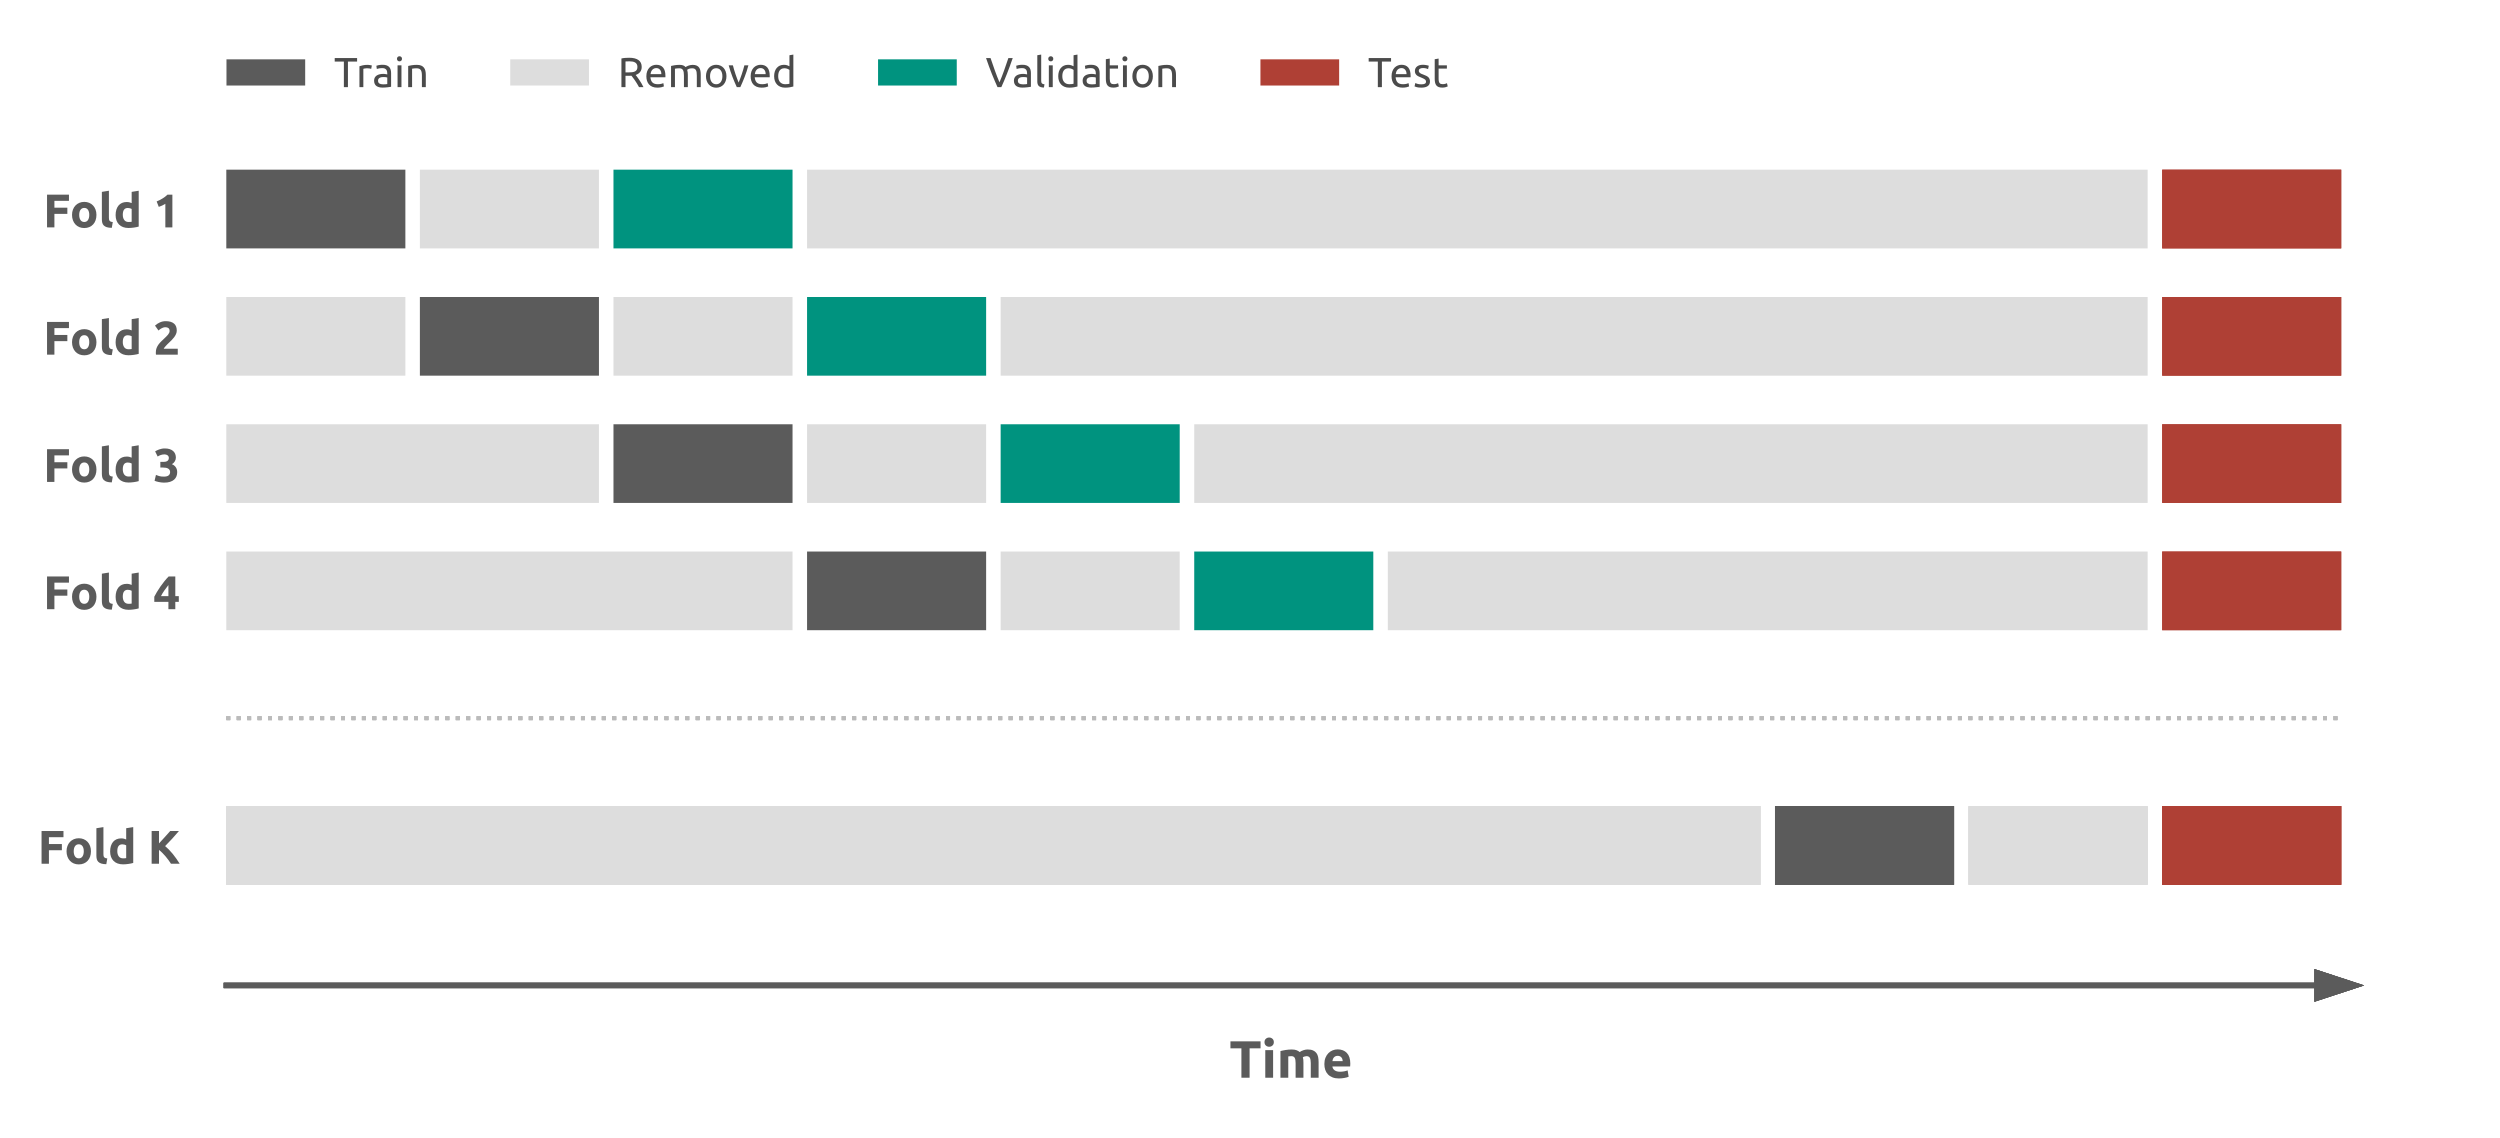
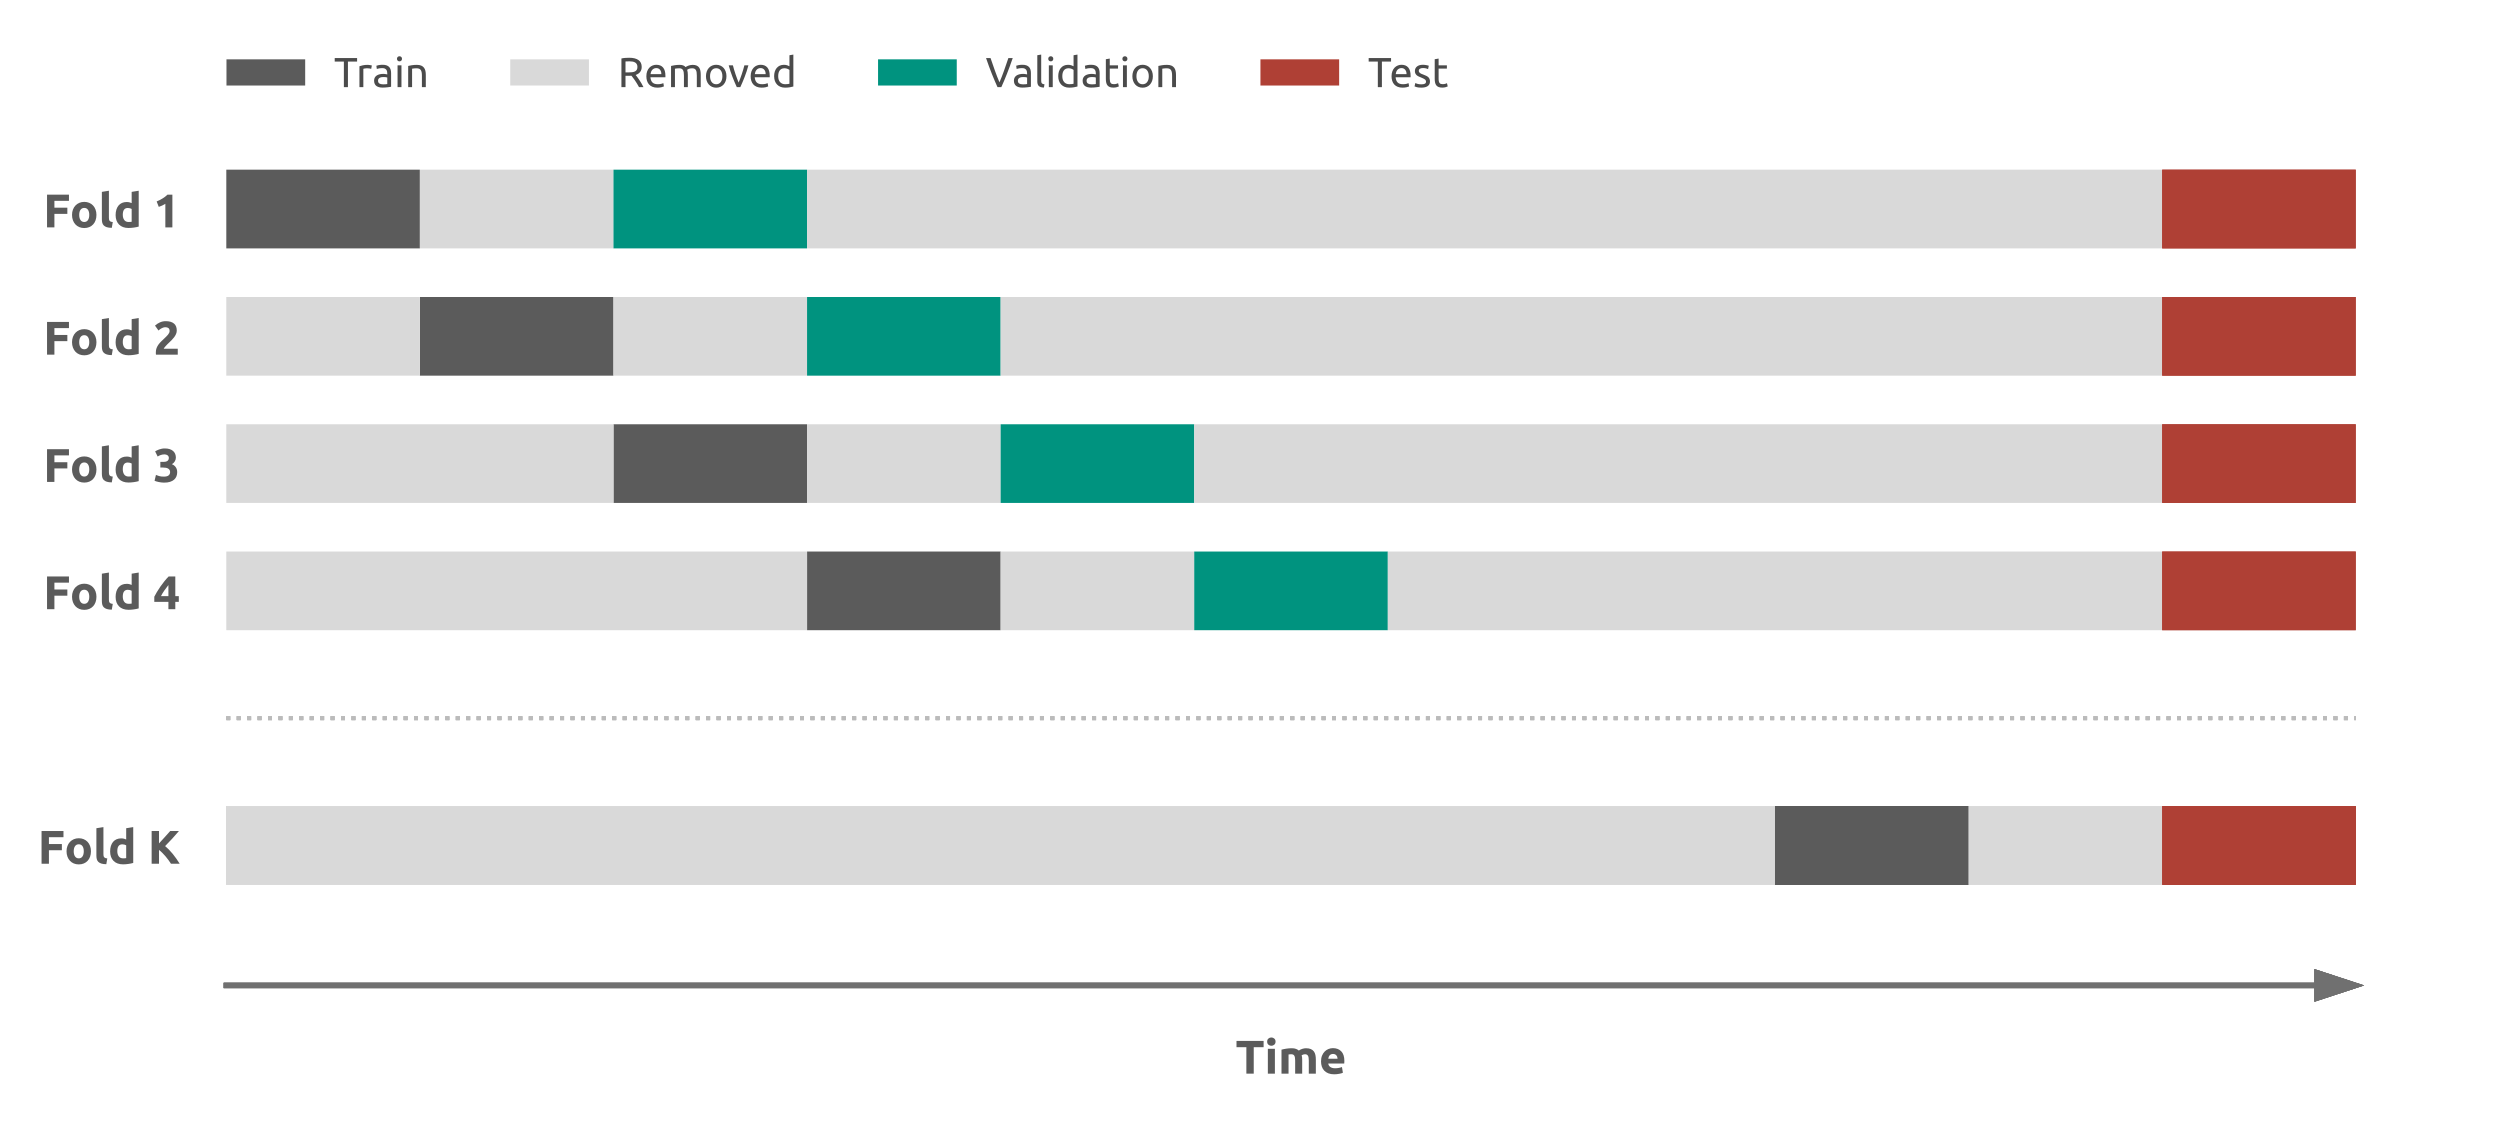
<svg xmlns="http://www.w3.org/2000/svg" xmlns:xlink="http://www.w3.org/1999/xlink" width="476.436pt" height="216.826pt" viewBox="0 0 476.436 216.826" version="1.1">
  <defs>
    <style type="text/css">*{stroke-linejoin: round; stroke-linecap: butt}</style>
  </defs>
  <g id="figure_1">
    <g id="patch_1">
      <path d="M 0 216.826  L 476.436 216.826  L 476.436 0  L 0 0  L 0 216.826  z " style="fill: none" />
    </g>
    <g id="axes_1">
      <g id="patch_2">
        <path d="M 22.836 209.625  L 469.236 209.625  L 469.236 15.585  L 22.836 15.585  L 22.836 209.625  z " style="fill: none" />
      </g>
      <g id="matplotlib.axis_1">
        <g id="xtick_1" />
        <g id="xtick_2" />
        <g id="xtick_3" />
        <g id="xtick_4" />
        <g id="xtick_5" />
        <g id="xtick_6" />
        <g id="text_1">
-           <g style="fill: #5b5b5b" transform="translate(234.2903 205.3849) scale(0.1 -0.1)">
+           <g style="fill: #5b5b5b" transform="translate(235.4649 204.6089) scale(0.09 -0.09)">
            <defs>
              <path id="Ubuntu-Bold-54" d="M 3802 4435  L 3802 3584  L 2464 3584  L 2464 0  L 1466 0  L 1466 3584  L 128 3584  L 128 4435  L 3802 4435  z " transform="scale(0.015625)" />
              <path id="Ubuntu-Bold-69" d="M 1402 0  L 448 0  L 448 3366  L 1402 3366  L 1402 0  z M 1491 4339  Q 1491 4077 1321 3926  Q 1152 3776 922 3776  Q 691 3776 521 3926  Q 352 4077 352 4339  Q 352 4602 521 4752  Q 691 4902 922 4902  Q 1152 4902 1321 4752  Q 1491 4602 1491 4339  z " transform="scale(0.015625)" />
              <path id="Ubuntu-Bold-6d" d="M 2298 1786  Q 2298 2246 2179 2438  Q 2061 2630 1773 2630  Q 1683 2630 1587 2620  Q 1491 2611 1402 2598  L 1402 0  L 448 0  L 448 3251  Q 570 3283 733 3318  Q 896 3354 1078 3382  Q 1261 3411 1453 3427  Q 1645 3443 1830 3443  Q 2195 3443 2422 3350  Q 2650 3258 2797 3130  Q 3002 3277 3267 3360  Q 3533 3443 3757 3443  Q 4160 3443 4419 3331  Q 4678 3219 4832 3014  Q 4986 2810 5043 2528  Q 5101 2246 5101 1901  L 5101 0  L 4147 0  L 4147 1786  Q 4147 2246 4028 2438  Q 3910 2630 3622 2630  Q 3546 2630 3408 2592  Q 3270 2554 3181 2496  Q 3226 2349 3238 2185  Q 3251 2022 3251 1837  L 3251 0  L 2298 0  L 2298 1786  z " transform="scale(0.015625)" />
              <path id="Ubuntu-Bold-65" d="M 288 1658  Q 288 2106 425 2442  Q 563 2778 787 3002  Q 1011 3226 1302 3341  Q 1594 3456 1901 3456  Q 2618 3456 3034 3017  Q 3450 2579 3450 1728  Q 3450 1645 3443 1545  Q 3437 1446 3430 1370  L 1267 1370  Q 1299 1075 1542 902  Q 1786 730 2195 730  Q 2458 730 2710 778  Q 2963 826 3123 896  L 3251 122  Q 3174 83 3046 44  Q 2918 6 2761 -22  Q 2605 -51 2425 -70  Q 2246 -90 2067 -90  Q 1613 -90 1277 44  Q 941 179 720 412  Q 499 646 393 966  Q 288 1286 288 1658  z M 2528 2022  Q 2522 2144 2486 2259  Q 2451 2374 2377 2464  Q 2304 2554 2192 2611  Q 2080 2669 1914 2669  Q 1754 2669 1638 2614  Q 1523 2560 1446 2470  Q 1370 2381 1328 2262  Q 1286 2144 1267 2022  L 2528 2022  z " transform="scale(0.015625)" />
            </defs>
            <use xlink:href="#Ubuntu-Bold-54" />
            <use xlink:href="#Ubuntu-Bold-69" x="61.4" />
            <use xlink:href="#Ubuntu-Bold-6d" x="90.3" />
            <use xlink:href="#Ubuntu-Bold-65" x="176.5" />
          </g>
        </g>
      </g>
      <g id="matplotlib.axis_2">
        <g id="ytick_1" />
        <g id="ytick_2">
          <g id="text_2">
            <g style="fill: #5b5b5b" transform="translate(7.2 164.6072) scale(0.09 -0.09)">
              <defs>
                <path id="Ubuntu-Bold-46" d="M 512 0  L 512 4435  L 3482 4435  L 3482 3597  L 1510 3597  L 1510 2669  L 3264 2669  L 3264 1830  L 1510 1830  L 1510 0  L 512 0  z " transform="scale(0.015625)" />
                <path id="Ubuntu-Bold-6f" d="M 3597 1690  Q 3597 1293 3481 963  Q 3366 634 3148 400  Q 2931 166 2627 38  Q 2323 -90 1946 -90  Q 1574 -90 1270 38  Q 966 166 748 400  Q 531 634 409 963  Q 288 1293 288 1690  Q 288 2086 413 2412  Q 538 2739 758 2969  Q 979 3200 1283 3328  Q 1587 3456 1946 3456  Q 2310 3456 2614 3328  Q 2918 3200 3136 2969  Q 3354 2739 3475 2412  Q 3597 2086 3597 1690  z M 2624 1690  Q 2624 2131 2448 2384  Q 2272 2637 1946 2637  Q 1619 2637 1440 2384  Q 1261 2131 1261 1690  Q 1261 1248 1440 989  Q 1619 730 1946 730  Q 2272 730 2448 989  Q 2624 1248 2624 1690  z " transform="scale(0.015625)" />
                <path id="Ubuntu-Bold-6c" d="M 1792 -64  Q 1376 -58 1117 25  Q 858 109 707 259  Q 557 410 502 624  Q 448 838 448 1107  L 448 4813  L 1402 4966  L 1402 1299  Q 1402 1171 1421 1068  Q 1440 966 1494 896  Q 1549 826 1651 781  Q 1754 736 1926 723  L 1792 -64  z " transform="scale(0.015625)" />
                <path id="Ubuntu-Bold-64" d="M 1261 1709  Q 1261 1267 1459 998  Q 1658 730 2048 730  Q 2176 730 2285 739  Q 2394 749 2464 762  L 2464 2496  Q 2374 2554 2230 2592  Q 2086 2630 1939 2630  Q 1261 2630 1261 1709  z M 3418 109  Q 3290 70 3123 35  Q 2957 0 2774 -25  Q 2592 -51 2403 -67  Q 2214 -83 2042 -83  Q 1626 -83 1299 38  Q 973 160 749 387  Q 525 614 406 937  Q 288 1261 288 1664  Q 288 2074 390 2403  Q 493 2733 685 2963  Q 877 3194 1155 3315  Q 1434 3437 1792 3437  Q 1990 3437 2147 3398  Q 2304 3360 2464 3290  L 2464 4813  L 3418 4966  L 3418 109  z " transform="scale(0.015625)" />
                <path id="Ubuntu-Bold-20" transform="scale(0.015625)" />
                <path id="Ubuntu-Bold-4b" d="M 3130 0  Q 2995 218 2812 470  Q 2630 723 2416 976  Q 2202 1229 1971 1462  Q 1741 1696 1510 1875  L 1510 0  L 512 0  L 512 4435  L 1510 4435  L 1510 2758  Q 1901 3168 2294 3613  Q 2688 4058 3027 4435  L 4211 4435  Q 3757 3898 3299 3398  Q 2842 2899 2336 2394  Q 2867 1952 3363 1344  Q 3859 736 4314 0  L 3130 0  z " transform="scale(0.015625)" />
              </defs>
              <use xlink:href="#Ubuntu-Bold-46" />
              <use xlink:href="#Ubuntu-Bold-6f" x="56.4" />
              <use xlink:href="#Ubuntu-Bold-6c" x="117.1" />
              <use xlink:href="#Ubuntu-Bold-64" x="148.7" />
              <use xlink:href="#Ubuntu-Bold-20" x="209.1" />
              <use xlink:href="#Ubuntu-Bold-4b" x="233.1" />
            </g>
          </g>
        </g>
        <g id="ytick_3" />
        <g id="ytick_4">
          <g id="text_3">
            <g style="fill: #5b5b5b" transform="translate(8.244844 116.0972) scale(0.09 -0.09)">
              <defs>
                <path id="Ubuntu-Bold-34" d="M 2042 3270  Q 1792 2944 1510 2560  Q 1229 2176 1037 1773  L 2042 1773  L 2042 3270  z M 2976 4435  L 2976 1773  L 3450 1773  L 3450 992  L 2976 992  L 2976 0  L 2042 0  L 2042 992  L 128 992  L 128 1690  Q 269 1971 480 2326  Q 691 2682 950 3056  Q 1210 3430 1498 3788  Q 1786 4147 2074 4435  L 2976 4435  z " transform="scale(0.015625)" />
              </defs>
              <use xlink:href="#Ubuntu-Bold-46" />
              <use xlink:href="#Ubuntu-Bold-6f" x="56.4" />
              <use xlink:href="#Ubuntu-Bold-6c" x="117.1" />
              <use xlink:href="#Ubuntu-Bold-64" x="148.7" />
              <use xlink:href="#Ubuntu-Bold-20" x="209.1" />
              <use xlink:href="#Ubuntu-Bold-34" x="233.1" />
            </g>
          </g>
        </g>
        <g id="ytick_5">
          <g id="text_4">
            <g style="fill: #5b5b5b" transform="translate(8.244844 91.84222) scale(0.09 -0.09)">
              <defs>
                <path id="Ubuntu-Bold-33" d="M 1459 -96  Q 1286 -96 1094 -73  Q 902 -51 723 -12  Q 544 26 397 70  Q 250 115 166 154  L 352 947  Q 518 877 777 797  Q 1037 717 1421 717  Q 1862 717 2067 883  Q 2272 1050 2272 1331  Q 2272 1504 2198 1622  Q 2125 1741 1997 1814  Q 1869 1888 1693 1917  Q 1517 1946 1318 1946  L 947 1946  L 947 2714  L 1370 2714  Q 1510 2714 1641 2739  Q 1773 2765 1875 2825  Q 1978 2886 2038 2992  Q 2099 3098 2099 3258  Q 2099 3379 2048 3468  Q 1997 3558 1917 3616  Q 1837 3674 1731 3702  Q 1626 3731 1517 3731  Q 1242 3731 1008 3648  Q 774 3565 582 3443  L 243 4141  Q 346 4205 483 4275  Q 621 4346 787 4403  Q 954 4461 1142 4499  Q 1331 4538 1542 4538  Q 1933 4538 2217 4445  Q 2502 4352 2688 4182  Q 2874 4013 2963 3785  Q 3053 3558 3053 3290  Q 3053 3027 2905 2780  Q 2758 2534 2509 2406  Q 2854 2266 3043 1987  Q 3232 1709 3232 1318  Q 3232 1011 3129 752  Q 3027 493 2809 304  Q 2592 115 2256 9  Q 1920 -96 1459 -96  z " transform="scale(0.015625)" />
              </defs>
              <use xlink:href="#Ubuntu-Bold-46" />
              <use xlink:href="#Ubuntu-Bold-6f" x="56.4" />
              <use xlink:href="#Ubuntu-Bold-6c" x="117.1" />
              <use xlink:href="#Ubuntu-Bold-64" x="148.7" />
              <use xlink:href="#Ubuntu-Bold-20" x="209.1" />
              <use xlink:href="#Ubuntu-Bold-33" x="233.1" />
            </g>
          </g>
        </g>
        <g id="ytick_6">
          <g id="text_5">
            <g style="fill: #5b5b5b" transform="translate(8.244844 67.58722) scale(0.09 -0.09)">
              <defs>
                <path id="Ubuntu-Bold-32" d="M 3174 3270  Q 3174 3027 3078 2803  Q 2982 2579 2828 2371  Q 2675 2163 2483 1971  Q 2291 1779 2106 1606  Q 2010 1517 1898 1405  Q 1786 1293 1683 1177  Q 1581 1062 1501 963  Q 1421 864 1402 800  L 3309 800  L 3309 0  L 352 0  Q 339 70 339 179  Q 339 288 339 333  Q 339 640 438 896  Q 538 1152 698 1373  Q 858 1594 1059 1786  Q 1261 1978 1459 2170  Q 1613 2317 1747 2448  Q 1882 2579 1984 2704  Q 2086 2829 2144 2953  Q 2202 3078 2202 3206  Q 2202 3488 2042 3603  Q 1882 3718 1645 3718  Q 1472 3718 1321 3664  Q 1171 3610 1046 3536  Q 922 3462 832 3388  Q 742 3315 698 3270  L 224 3936  Q 506 4198 880 4368  Q 1254 4538 1683 4538  Q 2074 4538 2355 4448  Q 2637 4358 2819 4195  Q 3002 4032 3088 3798  Q 3174 3565 3174 3270  z " transform="scale(0.015625)" />
              </defs>
              <use xlink:href="#Ubuntu-Bold-46" />
              <use xlink:href="#Ubuntu-Bold-6f" x="56.4" />
              <use xlink:href="#Ubuntu-Bold-6c" x="117.1" />
              <use xlink:href="#Ubuntu-Bold-64" x="148.7" />
              <use xlink:href="#Ubuntu-Bold-20" x="209.1" />
              <use xlink:href="#Ubuntu-Bold-32" x="233.1" />
            </g>
          </g>
        </g>
        <g id="ytick_7">
          <g id="text_6">
            <g style="fill: #5b5b5b" transform="translate(8.244844 43.33222) scale(0.09 -0.09)">
              <defs>
                <path id="Ubuntu-Bold-31" d="M 448 3514  Q 634 3590 835 3689  Q 1037 3789 1229 3907  Q 1421 4026 1597 4157  Q 1773 4288 1914 4435  L 2579 4435  L 2579 0  L 1626 0  L 1626 3194  Q 1434 3066 1197 2960  Q 960 2854 736 2778  L 448 3514  z " transform="scale(0.015625)" />
              </defs>
              <use xlink:href="#Ubuntu-Bold-46" />
              <use xlink:href="#Ubuntu-Bold-6f" x="56.4" />
              <use xlink:href="#Ubuntu-Bold-6c" x="117.1" />
              <use xlink:href="#Ubuntu-Bold-64" x="148.7" />
              <use xlink:href="#Ubuntu-Bold-20" x="209.1" />
              <use xlink:href="#Ubuntu-Bold-31" x="233.1" />
            </g>
          </g>
        </g>
      </g>
      <g id="patch_3">
-         <path d="M 448.945 187.796  L 441.567 190.221  L 441.567 187.808  L 43.127 187.808  L 43.127 187.784  L 441.567 187.784  L 441.567 185.37  z " style="fill: #5b5b5b; stroke: #5b5b5b; stroke-linejoin: miter" />
+         <path d="M 448.945 187.796  L 441.567 190.221  L 441.567 187.808  L 43.127 187.808  L 43.127 187.784  L 441.567 187.784  L 441.567 185.37  z " style="fill: #707070; stroke: #707070; stroke-linejoin: miter" />
      </g>
      <g id="patch_4">
-         <path d="M 448.945 187.796  L 441.567 190.221  L 441.567 187.808  L 43.127 187.808  L 43.127 187.784  L 441.567 187.784  L 441.567 185.37  z " style="fill: #5b5b5b; stroke: #5b5b5b; stroke-linejoin: miter" />
+         <path d="M 448.945 187.796  L 441.567 190.221  L 441.567 187.808  L 43.127 187.808  L 43.127 187.784  L 441.567 187.784  L 441.567 185.37  z " style="fill: #707070; stroke: #707070; stroke-linejoin: miter" />
      </g>
      <g id="patch_5">
-         <path d="M 448.945 187.796  L 441.567 190.221  L 441.567 187.808  L 43.127 187.808  L 43.127 187.784  L 441.567 187.784  L 441.567 185.37  z " style="fill: #5b5b5b; stroke: #5b5b5b; stroke-linejoin: miter" />
+         <path d="M 448.945 187.796  L 441.567 190.221  L 441.567 187.808  L 43.127 187.808  L 43.127 187.784  L 441.567 187.784  L 441.567 185.37  z " style="fill: #707070; stroke: #707070; stroke-linejoin: miter" />
      </g>
      <g id="patch_6">
-         <path d="M 448.945 187.796  L 441.567 190.221  L 441.567 187.808  L 43.127 187.808  L 43.127 187.784  L 441.567 187.784  L 441.567 185.37  z " style="fill: #5b5b5b; stroke: #5b5b5b; stroke-linejoin: miter" />
+         <path d="M 448.945 187.796  L 441.567 190.221  L 441.567 187.808  L 43.127 187.808  L 43.127 187.784  L 441.567 187.784  L 441.567 185.37  z " style="fill: #707070; stroke: #707070; stroke-linejoin: miter" />
      </g>
      <g id="line2d_1">
-         <path d="M 43.127 39.84  L 77.253 39.84  " clip-path="url(#p79645a1619)" style="fill: none; stroke: #5b5b5b; stroke-width: 15" />
+         <path d="M 43.127 39.84  L 80.02 39.84  " clip-path="url(#p286a1b5460)" style="fill: none; stroke: #5b5b5b; stroke-width: 15" />
      </g>
      <g id="line2d_2">
-         <path d="M 80.02 39.84  L 114.145 39.84  " clip-path="url(#p79645a1619)" style="fill: none; stroke: #dddddd; stroke-width: 15" />
+         <path d="M 80.02 39.84  L 116.912 39.84  " clip-path="url(#p286a1b5460)" style="fill: none; stroke: #d9d9d9; stroke-width: 15" />
      </g>
      <g id="line2d_3">
-         <path d="M 116.912 39.84  L 151.038 39.84  " clip-path="url(#p79645a1619)" style="fill: none; stroke: #00937f; stroke-width: 15" />
+         <path d="M 116.912 39.84  L 153.805 39.84  " clip-path="url(#p286a1b5460)" style="fill: none; stroke: #00937f; stroke-width: 15" />
      </g>
      <g id="line2d_4">
-         <path d="M 153.805 39.84  L 409.286 39.84  " clip-path="url(#p79645a1619)" style="fill: none; stroke: #dddddd; stroke-width: 15" />
+         <path d="M 153.805 39.84  L 412.053 39.84  " clip-path="url(#p286a1b5460)" style="fill: none; stroke: #d9d9d9; stroke-width: 15" />
      </g>
      <g id="line2d_5">
-         <path d="M 412.053 39.84  L 446.179 39.84  " clip-path="url(#p79645a1619)" style="fill: none; stroke: #af4035; stroke-width: 15" />
+         <path d="M 412.053 39.84  L 448.945 39.84  " clip-path="url(#p286a1b5460)" style="fill: none; stroke: #af4035; stroke-width: 15" />
      </g>
      <g id="line2d_6">
-         <path d="M 412.053 39.84  L 446.179 39.84  " clip-path="url(#p79645a1619)" style="fill: none; stroke: #af4035; stroke-width: 15" />
+         <path d="M 412.053 39.84  L 448.945 39.84  " clip-path="url(#p286a1b5460)" style="fill: none; stroke: #af4035; stroke-width: 15" />
      </g>
      <g id="line2d_7">
-         <path d="M 43.127 136.861  L 446.179 136.861  " clip-path="url(#p79645a1619)" style="fill: none; stroke-dasharray: 0.75,1.238; stroke-dashoffset: 0; stroke: #bbbbbb; stroke-width: 0.75" />
+         <path d="M 43.127 136.861  L 448.945 136.861  " clip-path="url(#p286a1b5460)" style="fill: none; stroke-dasharray: 0.75,1.238; stroke-dashoffset: 0; stroke: #bbbbbb; stroke-width: 0.75" />
      </g>
      <g id="line2d_8">
-         <path d="M 43.127 161.115  L 335.501 161.115  " clip-path="url(#p79645a1619)" style="fill: none; stroke: #dddddd; stroke-width: 15" />
+         <path d="M 43.127 161.115  L 338.268 161.115  " clip-path="url(#p286a1b5460)" style="fill: none; stroke: #d9d9d9; stroke-width: 15" />
      </g>
      <g id="line2d_9">
-         <path d="M 338.268 161.115  L 372.393 161.115  " clip-path="url(#p79645a1619)" style="fill: none; stroke: #5b5b5b; stroke-width: 15" />
+         <path d="M 338.268 161.115  L 375.16 161.115  " clip-path="url(#p286a1b5460)" style="fill: none; stroke: #5b5b5b; stroke-width: 15" />
      </g>
      <g id="line2d_10">
-         <path d="M 375.16 161.115  L 409.286 161.115  " clip-path="url(#p79645a1619)" style="fill: none; stroke: #dddddd; stroke-width: 15" />
+         <path d="M 375.16 161.115  L 412.053 161.115  " clip-path="url(#p286a1b5460)" style="fill: none; stroke: #d9d9d9; stroke-width: 15" />
      </g>
      <g id="line2d_11">
-         <path d="M 412.053 161.115  L 446.179 161.115  " clip-path="url(#p79645a1619)" style="fill: none; stroke: #af4035; stroke-width: 15" />
+         <path d="M 412.053 161.115  L 448.945 161.115  " clip-path="url(#p286a1b5460)" style="fill: none; stroke: #af4035; stroke-width: 15" />
      </g>
      <g id="line2d_12">
-         <path d="M 80.02 64.096  L 114.145 64.096  " clip-path="url(#p79645a1619)" style="fill: none; stroke: #5b5b5b; stroke-width: 15" />
+         <path d="M 80.02 64.096  L 116.912 64.096  " clip-path="url(#p286a1b5460)" style="fill: none; stroke: #5b5b5b; stroke-width: 15" />
      </g>
      <g id="line2d_13">
-         <path d="M 116.912 64.096  L 151.038 64.096  " clip-path="url(#p79645a1619)" style="fill: none; stroke: #dddddd; stroke-width: 15" />
+         <path d="M 116.912 64.096  L 153.805 64.096  " clip-path="url(#p286a1b5460)" style="fill: none; stroke: #d9d9d9; stroke-width: 15" />
      </g>
      <g id="line2d_14">
-         <path d="M 153.805 64.096  L 187.931 64.096  " clip-path="url(#p79645a1619)" style="fill: none; stroke: #00937f; stroke-width: 15" />
+         <path d="M 153.805 64.096  L 190.698 64.096  " clip-path="url(#p286a1b5460)" style="fill: none; stroke: #00937f; stroke-width: 15" />
      </g>
      <g id="line2d_15">
-         <path d="M 43.127 64.096  L 77.253 64.096  " clip-path="url(#p79645a1619)" style="fill: none; stroke: #dddddd; stroke-width: 15" />
+         <path d="M 43.127 64.096  L 80.02 64.096  " clip-path="url(#p286a1b5460)" style="fill: none; stroke: #d9d9d9; stroke-width: 15" />
      </g>
      <g id="line2d_16">
-         <path d="M 190.698 64.096  L 409.286 64.096  " clip-path="url(#p79645a1619)" style="fill: none; stroke: #dddddd; stroke-width: 15" />
+         <path d="M 190.698 64.096  L 412.053 64.096  " clip-path="url(#p286a1b5460)" style="fill: none; stroke: #d9d9d9; stroke-width: 15" />
      </g>
      <g id="line2d_17">
-         <path d="M 412.053 64.096  L 446.179 64.096  " clip-path="url(#p79645a1619)" style="fill: none; stroke: #af4035; stroke-width: 15" />
+         <path d="M 412.053 64.096  L 448.945 64.096  " clip-path="url(#p286a1b5460)" style="fill: none; stroke: #af4035; stroke-width: 15" />
      </g>
      <g id="line2d_18">
-         <path d="M 412.053 64.096  L 446.179 64.096  " clip-path="url(#p79645a1619)" style="fill: none; stroke: #af4035; stroke-width: 15" />
+         <path d="M 412.053 64.096  L 448.945 64.096  " clip-path="url(#p286a1b5460)" style="fill: none; stroke: #af4035; stroke-width: 15" />
      </g>
      <g id="line2d_19">
-         <path d="M 43.127 136.861  L 446.179 136.861  " clip-path="url(#p79645a1619)" style="fill: none; stroke-dasharray: 0.75,1.238; stroke-dashoffset: 0; stroke: #bbbbbb; stroke-width: 0.75" />
+         <path d="M 43.127 136.861  L 448.945 136.861  " clip-path="url(#p286a1b5460)" style="fill: none; stroke-dasharray: 0.75,1.238; stroke-dashoffset: 0; stroke: #bbbbbb; stroke-width: 0.75" />
      </g>
      <g id="line2d_20">
-         <path d="M 43.127 161.115  L 335.501 161.115  " clip-path="url(#p79645a1619)" style="fill: none; stroke: #dddddd; stroke-width: 15" />
+         <path d="M 43.127 161.115  L 338.268 161.115  " clip-path="url(#p286a1b5460)" style="fill: none; stroke: #d9d9d9; stroke-width: 15" />
      </g>
      <g id="line2d_21">
-         <path d="M 338.268 161.115  L 372.393 161.115  " clip-path="url(#p79645a1619)" style="fill: none; stroke: #5b5b5b; stroke-width: 15" />
+         <path d="M 338.268 161.115  L 375.16 161.115  " clip-path="url(#p286a1b5460)" style="fill: none; stroke: #5b5b5b; stroke-width: 15" />
      </g>
      <g id="line2d_22">
-         <path d="M 375.16 161.115  L 409.286 161.115  " clip-path="url(#p79645a1619)" style="fill: none; stroke: #dddddd; stroke-width: 15" />
+         <path d="M 375.16 161.115  L 412.053 161.115  " clip-path="url(#p286a1b5460)" style="fill: none; stroke: #d9d9d9; stroke-width: 15" />
      </g>
      <g id="line2d_23">
-         <path d="M 412.053 161.115  L 446.179 161.115  " clip-path="url(#p79645a1619)" style="fill: none; stroke: #af4035; stroke-width: 15" />
+         <path d="M 412.053 161.115  L 448.945 161.115  " clip-path="url(#p286a1b5460)" style="fill: none; stroke: #af4035; stroke-width: 15" />
      </g>
      <g id="line2d_24">
-         <path d="M 116.912 88.35  L 151.038 88.35  " clip-path="url(#p79645a1619)" style="fill: none; stroke: #5b5b5b; stroke-width: 15" />
+         <path d="M 116.912 88.35  L 153.805 88.35  " clip-path="url(#p286a1b5460)" style="fill: none; stroke: #5b5b5b; stroke-width: 15" />
      </g>
      <g id="line2d_25">
-         <path d="M 153.805 88.35  L 187.931 88.35  " clip-path="url(#p79645a1619)" style="fill: none; stroke: #dddddd; stroke-width: 15" />
+         <path d="M 153.805 88.35  L 190.698 88.35  " clip-path="url(#p286a1b5460)" style="fill: none; stroke: #d9d9d9; stroke-width: 15" />
      </g>
      <g id="line2d_26">
-         <path d="M 190.698 88.35  L 224.823 88.35  " clip-path="url(#p79645a1619)" style="fill: none; stroke: #00937f; stroke-width: 15" />
+         <path d="M 190.698 88.35  L 227.59 88.35  " clip-path="url(#p286a1b5460)" style="fill: none; stroke: #00937f; stroke-width: 15" />
      </g>
      <g id="line2d_27">
-         <path d="M 43.127 88.35  L 114.145 88.35  " clip-path="url(#p79645a1619)" style="fill: none; stroke: #dddddd; stroke-width: 15" />
+         <path d="M 43.127 88.35  L 116.912 88.35  " clip-path="url(#p286a1b5460)" style="fill: none; stroke: #d9d9d9; stroke-width: 15" />
      </g>
      <g id="line2d_28">
-         <path d="M 227.59 88.35  L 409.286 88.35  " clip-path="url(#p79645a1619)" style="fill: none; stroke: #dddddd; stroke-width: 15" />
+         <path d="M 227.59 88.35  L 412.053 88.35  " clip-path="url(#p286a1b5460)" style="fill: none; stroke: #d9d9d9; stroke-width: 15" />
      </g>
      <g id="line2d_29">
-         <path d="M 412.053 88.35  L 446.179 88.35  " clip-path="url(#p79645a1619)" style="fill: none; stroke: #af4035; stroke-width: 15" />
+         <path d="M 412.053 88.35  L 448.945 88.35  " clip-path="url(#p286a1b5460)" style="fill: none; stroke: #af4035; stroke-width: 15" />
      </g>
      <g id="line2d_30">
-         <path d="M 412.053 88.35  L 446.179 88.35  " clip-path="url(#p79645a1619)" style="fill: none; stroke: #af4035; stroke-width: 15" />
+         <path d="M 412.053 88.35  L 448.945 88.35  " clip-path="url(#p286a1b5460)" style="fill: none; stroke: #af4035; stroke-width: 15" />
      </g>
      <g id="line2d_31">
-         <path d="M 43.127 136.861  L 446.179 136.861  " clip-path="url(#p79645a1619)" style="fill: none; stroke-dasharray: 0.75,1.238; stroke-dashoffset: 0; stroke: #bbbbbb; stroke-width: 0.75" />
+         <path d="M 43.127 136.861  L 448.945 136.861  " clip-path="url(#p286a1b5460)" style="fill: none; stroke-dasharray: 0.75,1.238; stroke-dashoffset: 0; stroke: #bbbbbb; stroke-width: 0.75" />
      </g>
      <g id="line2d_32">
-         <path d="M 43.127 161.115  L 335.501 161.115  " clip-path="url(#p79645a1619)" style="fill: none; stroke: #dddddd; stroke-width: 15" />
+         <path d="M 43.127 161.115  L 338.268 161.115  " clip-path="url(#p286a1b5460)" style="fill: none; stroke: #d9d9d9; stroke-width: 15" />
      </g>
      <g id="line2d_33">
-         <path d="M 338.268 161.115  L 372.393 161.115  " clip-path="url(#p79645a1619)" style="fill: none; stroke: #5b5b5b; stroke-width: 15" />
+         <path d="M 338.268 161.115  L 375.16 161.115  " clip-path="url(#p286a1b5460)" style="fill: none; stroke: #5b5b5b; stroke-width: 15" />
      </g>
      <g id="line2d_34">
-         <path d="M 375.16 161.115  L 409.286 161.115  " clip-path="url(#p79645a1619)" style="fill: none; stroke: #dddddd; stroke-width: 15" />
+         <path d="M 375.16 161.115  L 412.053 161.115  " clip-path="url(#p286a1b5460)" style="fill: none; stroke: #d9d9d9; stroke-width: 15" />
      </g>
      <g id="line2d_35">
-         <path d="M 412.053 161.115  L 446.179 161.115  " clip-path="url(#p79645a1619)" style="fill: none; stroke: #af4035; stroke-width: 15" />
+         <path d="M 412.053 161.115  L 448.945 161.115  " clip-path="url(#p286a1b5460)" style="fill: none; stroke: #af4035; stroke-width: 15" />
      </g>
      <g id="line2d_36">
-         <path d="M 153.805 112.606  L 187.931 112.606  " clip-path="url(#p79645a1619)" style="fill: none; stroke: #5b5b5b; stroke-width: 15" />
+         <path d="M 153.805 112.606  L 190.698 112.606  " clip-path="url(#p286a1b5460)" style="fill: none; stroke: #5b5b5b; stroke-width: 15" />
      </g>
      <g id="line2d_37">
-         <path d="M 190.698 112.606  L 224.823 112.606  " clip-path="url(#p79645a1619)" style="fill: none; stroke: #dddddd; stroke-width: 15" />
+         <path d="M 190.698 112.606  L 227.59 112.606  " clip-path="url(#p286a1b5460)" style="fill: none; stroke: #d9d9d9; stroke-width: 15" />
      </g>
      <g id="line2d_38">
-         <path d="M 227.59 112.606  L 261.716 112.606  " clip-path="url(#p79645a1619)" style="fill: none; stroke: #00937f; stroke-width: 15" />
+         <path d="M 227.59 112.606  L 264.483 112.606  " clip-path="url(#p286a1b5460)" style="fill: none; stroke: #00937f; stroke-width: 15" />
      </g>
      <g id="line2d_39">
-         <path d="M 43.127 112.606  L 151.038 112.606  " clip-path="url(#p79645a1619)" style="fill: none; stroke: #dddddd; stroke-width: 15" />
+         <path d="M 43.127 112.606  L 153.805 112.606  " clip-path="url(#p286a1b5460)" style="fill: none; stroke: #d9d9d9; stroke-width: 15" />
      </g>
      <g id="line2d_40">
-         <path d="M 264.483 112.606  L 409.286 112.606  " clip-path="url(#p79645a1619)" style="fill: none; stroke: #dddddd; stroke-width: 15" />
+         <path d="M 264.483 112.606  L 412.053 112.606  " clip-path="url(#p286a1b5460)" style="fill: none; stroke: #d9d9d9; stroke-width: 15" />
      </g>
      <g id="line2d_41">
-         <path d="M 412.053 112.606  L 446.179 112.606  " clip-path="url(#p79645a1619)" style="fill: none; stroke: #af4035; stroke-width: 15" />
+         <path d="M 412.053 112.606  L 448.945 112.606  " clip-path="url(#p286a1b5460)" style="fill: none; stroke: #af4035; stroke-width: 15" />
      </g>
      <g id="line2d_42">
-         <path d="M 412.053 112.606  L 446.179 112.606  " clip-path="url(#p79645a1619)" style="fill: none; stroke: #af4035; stroke-width: 15" />
+         <path d="M 412.053 112.606  L 448.945 112.606  " clip-path="url(#p286a1b5460)" style="fill: none; stroke: #af4035; stroke-width: 15" />
      </g>
      <g id="line2d_43">
-         <path d="M 43.127 136.861  L 446.179 136.861  " clip-path="url(#p79645a1619)" style="fill: none; stroke-dasharray: 0.75,1.238; stroke-dashoffset: 0; stroke: #bbbbbb; stroke-width: 0.75" />
+         <path d="M 43.127 136.861  L 448.945 136.861  " clip-path="url(#p286a1b5460)" style="fill: none; stroke-dasharray: 0.75,1.238; stroke-dashoffset: 0; stroke: #bbbbbb; stroke-width: 0.75" />
      </g>
      <g id="line2d_44">
-         <path d="M 43.127 161.115  L 335.501 161.115  " clip-path="url(#p79645a1619)" style="fill: none; stroke: #dddddd; stroke-width: 15" />
+         <path d="M 43.127 161.115  L 338.268 161.115  " clip-path="url(#p286a1b5460)" style="fill: none; stroke: #d9d9d9; stroke-width: 15" />
      </g>
      <g id="line2d_45">
-         <path d="M 338.268 161.115  L 372.393 161.115  " clip-path="url(#p79645a1619)" style="fill: none; stroke: #5b5b5b; stroke-width: 15" />
+         <path d="M 338.268 161.115  L 375.16 161.115  " clip-path="url(#p286a1b5460)" style="fill: none; stroke: #5b5b5b; stroke-width: 15" />
      </g>
      <g id="line2d_46">
-         <path d="M 375.16 161.115  L 409.286 161.115  " clip-path="url(#p79645a1619)" style="fill: none; stroke: #dddddd; stroke-width: 15" />
+         <path d="M 375.16 161.115  L 412.053 161.115  " clip-path="url(#p286a1b5460)" style="fill: none; stroke: #d9d9d9; stroke-width: 15" />
      </g>
      <g id="line2d_47">
-         <path d="M 412.053 161.115  L 446.179 161.115  " clip-path="url(#p79645a1619)" style="fill: none; stroke: #af4035; stroke-width: 15" />
+         <path d="M 412.053 161.115  L 448.945 161.115  " clip-path="url(#p286a1b5460)" style="fill: none; stroke: #af4035; stroke-width: 15" />
      </g>
      <g id="legend_1">
        <g id="line2d_48">
          <path d="M 45.66 13.807  L 50.66 13.807  L 55.66 13.807  " style="fill: none; stroke: #5b5b5b; stroke-width: 5; stroke-linecap: square" />
        </g>
        <g id="text_7">
          <g style="fill: #4b4b4b" transform="translate(63.66041 16.6075) scale(0.08 -0.08)">
            <defs>
              <path id="Ubuntu-54" d="M 3514 4435  L 3514 3898  L 2118 3898  L 2118 0  L 1498 0  L 1498 3898  L 102 3898  L 102 4435  L 3514 4435  z " transform="scale(0.015625)" />
              <path id="Ubuntu-72" d="M 1741 3398  Q 1818 3398 1917 3388  Q 2016 3379 2112 3363  Q 2208 3347 2288 3331  Q 2368 3315 2406 3302  L 2304 2784  Q 2234 2810 2070 2845  Q 1907 2880 1651 2880  Q 1485 2880 1321 2845  Q 1158 2810 1107 2797  L 1107 0  L 512 0  L 512 3187  Q 723 3264 1036 3331  Q 1350 3398 1741 3398  z " transform="scale(0.015625)" />
              <path id="Ubuntu-61" d="M 1638 429  Q 1850 429 2013 438  Q 2176 448 2285 474  L 2285 1466  Q 2221 1498 2077 1520  Q 1933 1542 1728 1542  Q 1594 1542 1443 1523  Q 1293 1504 1168 1443  Q 1043 1382 960 1276  Q 877 1171 877 998  Q 877 678 1081 553  Q 1286 429 1638 429  z M 1587 3411  Q 1946 3411 2192 3318  Q 2438 3226 2588 3056  Q 2739 2886 2803 2652  Q 2867 2419 2867 2138  L 2867 58  Q 2790 45 2652 22  Q 2515 0 2342 -19  Q 2170 -38 1968 -54  Q 1766 -70 1568 -70  Q 1286 -70 1049 -12  Q 813 45 640 169  Q 467 294 371 499  Q 275 704 275 992  Q 275 1267 387 1465  Q 499 1664 691 1785  Q 883 1907 1139 1964  Q 1395 2022 1677 2022  Q 1766 2022 1862 2012  Q 1958 2003 2044 1987  Q 2131 1971 2195 1958  Q 2259 1946 2285 1939  L 2285 2106  Q 2285 2253 2253 2397  Q 2221 2541 2137 2653  Q 2054 2765 1910 2832  Q 1766 2899 1536 2899  Q 1242 2899 1021 2857  Q 800 2816 691 2771  L 621 3264  Q 736 3315 1005 3363  Q 1274 3411 1587 3411  z " transform="scale(0.015625)" />
              <path id="Ubuntu-69" d="M 1107 0  L 512 0  L 512 3328  L 1107 3328  L 1107 0  z M 806 3930  Q 646 3930 534 4035  Q 422 4141 422 4320  Q 422 4499 534 4604  Q 646 4710 806 4710  Q 966 4710 1078 4604  Q 1190 4499 1190 4320  Q 1190 4141 1078 4035  Q 966 3930 806 3930  z " transform="scale(0.015625)" />
              <path id="Ubuntu-6e" d="M 512 3232  Q 717 3283 1056 3340  Q 1395 3398 1837 3398  Q 2234 3398 2496 3286  Q 2758 3174 2915 2972  Q 3072 2771 3136 2489  Q 3200 2208 3200 1869  L 3200 0  L 2605 0  L 2605 1741  Q 2605 2048 2563 2265  Q 2522 2483 2426 2617  Q 2330 2752 2170 2813  Q 2010 2874 1773 2874  Q 1677 2874 1574 2867  Q 1472 2861 1379 2851  Q 1286 2842 1212 2829  Q 1139 2816 1107 2810  L 1107 0  L 512 0  L 512 3232  z " transform="scale(0.015625)" />
            </defs>
            <use xlink:href="#Ubuntu-54" />
            <use xlink:href="#Ubuntu-72" x="52.5" />
            <use xlink:href="#Ubuntu-61" x="91.1" />
            <use xlink:href="#Ubuntu-69" x="143.3" />
            <use xlink:href="#Ubuntu-6e" x="168.6" />
          </g>
        </g>
        <g id="line2d_49">
-           <path d="M 99.74 13.807  L 104.74 13.807  L 109.74 13.807  " style="fill: none; stroke: #dddddd; stroke-width: 5; stroke-linecap: square" />
+           <path d="M 99.74 13.807  L 104.74 13.807  L 109.74 13.807  " style="fill: none; stroke: #d9d9d9; stroke-width: 5; stroke-linecap: square" />
        </g>
        <g id="text_8">
          <g style="fill: #4b4b4b" transform="translate(117.7404 16.6075) scale(0.08 -0.08)">
            <defs>
              <path id="Ubuntu-52" d="M 2720 1856  Q 2822 1728 2979 1520  Q 3136 1312 3302 1059  Q 3469 806 3632 531  Q 3795 256 3910 0  L 3232 0  Q 3104 243 2953 492  Q 2803 742 2649 969  Q 2496 1197 2345 1395  Q 2195 1594 2074 1741  Q 1990 1734 1904 1734  Q 1818 1734 1728 1734  L 1171 1734  L 1171 0  L 550 0  L 550 4371  Q 813 4435 1136 4457  Q 1459 4480 1728 4480  Q 2662 4480 3152 4128  Q 3642 3776 3642 3078  Q 3642 2637 3408 2323  Q 3174 2010 2720 1856  z M 1779 3936  Q 1382 3936 1171 3917  L 1171 2246  L 1613 2246  Q 1933 2246 2189 2278  Q 2445 2310 2621 2400  Q 2797 2490 2893 2653  Q 2989 2816 2989 3085  Q 2989 3334 2893 3500  Q 2797 3667 2633 3763  Q 2470 3859 2249 3897  Q 2029 3936 1779 3936  z " transform="scale(0.015625)" />
              <path id="Ubuntu-65" d="M 326 1658  Q 326 2099 454 2428  Q 582 2758 793 2976  Q 1005 3194 1280 3302  Q 1555 3411 1843 3411  Q 2515 3411 2873 2992  Q 3232 2573 3232 1715  Q 3232 1677 3232 1616  Q 3232 1555 3226 1504  L 947 1504  Q 986 986 1248 717  Q 1510 448 2067 448  Q 2381 448 2595 502  Q 2810 557 2918 608  L 3002 109  Q 2893 51 2621 -13  Q 2349 -77 2003 -77  Q 1568 -77 1251 54  Q 934 186 729 416  Q 525 646 425 963  Q 326 1280 326 1658  z M 2611 1984  Q 2618 2387 2410 2646  Q 2202 2906 1837 2906  Q 1632 2906 1475 2826  Q 1318 2746 1209 2618  Q 1101 2490 1040 2323  Q 979 2157 960 1984  L 2611 1984  z " transform="scale(0.015625)" />
              <path id="Ubuntu-6d" d="M 512 3232  Q 717 3283 1053 3340  Q 1389 3398 1830 3398  Q 2150 3398 2368 3312  Q 2586 3226 2733 3059  Q 2778 3091 2874 3148  Q 2970 3206 3110 3260  Q 3251 3315 3424 3356  Q 3597 3398 3795 3398  Q 4179 3398 4422 3286  Q 4666 3174 4803 2969  Q 4941 2765 4989 2483  Q 5037 2202 5037 1869  L 5037 0  L 4442 0  L 4442 1741  Q 4442 2035 4413 2246  Q 4384 2458 4304 2598  Q 4224 2739 4086 2806  Q 3949 2874 3731 2874  Q 3430 2874 3235 2794  Q 3040 2714 2970 2650  Q 3021 2483 3046 2284  Q 3072 2086 3072 1869  L 3072 0  L 2477 0  L 2477 1741  Q 2477 2035 2445 2246  Q 2413 2458 2333 2598  Q 2253 2739 2115 2806  Q 1978 2874 1766 2874  Q 1677 2874 1574 2867  Q 1472 2861 1379 2851  Q 1286 2842 1209 2829  Q 1133 2816 1107 2810  L 1107 0  L 512 0  L 512 3232  z " transform="scale(0.015625)" />
              <path id="Ubuntu-6f" d="M 3450 1664  Q 3450 1267 3334 947  Q 3219 627 3011 396  Q 2803 166 2515 41  Q 2227 -83 1888 -83  Q 1549 -83 1261 41  Q 973 166 765 396  Q 557 627 441 947  Q 326 1267 326 1664  Q 326 2054 441 2377  Q 557 2701 765 2931  Q 973 3162 1261 3286  Q 1549 3411 1888 3411  Q 2227 3411 2515 3286  Q 2803 3162 3011 2931  Q 3219 2701 3334 2377  Q 3450 2054 3450 1664  z M 2829 1664  Q 2829 2227 2576 2556  Q 2323 2886 1888 2886  Q 1453 2886 1200 2556  Q 947 2227 947 1664  Q 947 1101 1200 771  Q 1453 442 1888 442  Q 2323 442 2576 771  Q 2829 1101 2829 1664  z " transform="scale(0.015625)" />
              <path id="Ubuntu-76" d="M 3110 3328  Q 2861 2394 2525 1536  Q 2189 678 1875 0  L 1338 0  Q 1024 678 688 1536  Q 352 2394 102 3328  L 742 3328  Q 819 3014 924 2659  Q 1030 2304 1148 1955  Q 1267 1606 1388 1280  Q 1510 954 1619 698  Q 1728 954 1849 1280  Q 1971 1606 2089 1955  Q 2208 2304 2313 2659  Q 2419 3014 2496 3328  L 3110 3328  z " transform="scale(0.015625)" />
              <path id="Ubuntu-64" d="M 2662 2624  Q 2554 2714 2349 2797  Q 2144 2880 1901 2880  Q 1645 2880 1462 2787  Q 1280 2694 1165 2531  Q 1050 2368 998 2144  Q 947 1920 947 1664  Q 947 1082 1235 765  Q 1523 448 2003 448  Q 2246 448 2409 470  Q 2573 493 2662 518  L 2662 2624  z M 2662 4864  L 3258 4966  L 3258 96  Q 3053 38 2733 -19  Q 2413 -77 1997 -77  Q 1613 -77 1305 44  Q 998 166 780 390  Q 563 614 444 937  Q 326 1261 326 1664  Q 326 2048 425 2368  Q 525 2688 717 2918  Q 909 3149 1187 3277  Q 1466 3405 1824 3405  Q 2112 3405 2333 3328  Q 2554 3251 2662 3181  L 2662 4864  z " transform="scale(0.015625)" />
            </defs>
            <use xlink:href="#Ubuntu-52" />
            <use xlink:href="#Ubuntu-65" x="62.9" />
            <use xlink:href="#Ubuntu-6d" x="118.8" />
            <use xlink:href="#Ubuntu-6f" x="204.9" />
            <use xlink:href="#Ubuntu-76" x="262.525" />
            <use xlink:href="#Ubuntu-65" x="311.35" />
            <use xlink:href="#Ubuntu-64" x="367.25" />
          </g>
        </g>
        <g id="line2d_50">
          <path d="M 169.834 13.807  L 174.834 13.807  L 179.834 13.807  " style="fill: none; stroke: #00937f; stroke-width: 5; stroke-linecap: square" />
        </g>
        <g id="text_9">
          <g style="fill: #4b4b4b" transform="translate(187.8342 16.6075) scale(0.08 -0.08)">
            <defs>
              <path id="Ubuntu-56" d="M 4134 4435  Q 3891 3731 3670 3132  Q 3450 2534 3238 1996  Q 3027 1459 2819 969  Q 2611 480 2394 0  L 1811 0  Q 1594 480 1386 969  Q 1178 1459 963 1996  Q 749 2534 525 3132  Q 301 3731 64 4435  L 749 4435  Q 1094 3424 1427 2489  Q 1760 1555 2112 736  Q 2464 1549 2797 2486  Q 3130 3424 3469 4435  L 4134 4435  z " transform="scale(0.015625)" />
              <path id="Ubuntu-6c" d="M 1510 -64  Q 960 -51 729 173  Q 499 397 499 870  L 499 4864  L 1094 4966  L 1094 966  Q 1094 819 1120 723  Q 1146 627 1203 569  Q 1261 512 1357 483  Q 1453 454 1594 435  L 1510 -64  z " transform="scale(0.015625)" />
              <path id="Ubuntu-74" d="M 1069 3328  L 2330 3328  L 2330 2829  L 1069 2829  L 1069 1293  Q 1069 1043 1107 880  Q 1146 717 1222 624  Q 1299 531 1414 492  Q 1530 454 1683 454  Q 1952 454 2115 515  Q 2278 576 2342 602  L 2458 109  Q 2368 64 2144 -3  Q 1920 -70 1632 -70  Q 1293 -70 1072 16  Q 851 102 716 275  Q 582 448 528 701  Q 474 954 474 1286  L 474 4256  L 1069 4358  L 1069 3328  z " transform="scale(0.015625)" />
            </defs>
            <use xlink:href="#Ubuntu-56" />
            <use xlink:href="#Ubuntu-61" x="63.1" />
            <use xlink:href="#Ubuntu-6c" x="115.3" />
            <use xlink:href="#Ubuntu-69" x="142.6" />
            <use xlink:href="#Ubuntu-64" x="167.9" />
            <use xlink:href="#Ubuntu-61" x="226.8" />
            <use xlink:href="#Ubuntu-74" x="279" />
            <use xlink:href="#Ubuntu-69" x="319.2" />
            <use xlink:href="#Ubuntu-6f" x="344.5" />
            <use xlink:href="#Ubuntu-6e" x="403.5" />
          </g>
        </g>
        <g id="line2d_51">
          <path d="M 242.707 13.807  L 247.707 13.807  L 252.707 13.807  " style="fill: none; stroke: #af4035; stroke-width: 5; stroke-linecap: square" />
        </g>
        <g id="text_10">
          <g style="fill: #4b4b4b" transform="translate(260.7067 16.6075) scale(0.08 -0.08)">
            <defs>
              <path id="Ubuntu-73" d="M 1286 429  Q 1651 429 1827 525  Q 2003 621 2003 832  Q 2003 1050 1830 1178  Q 1658 1306 1261 1466  Q 1069 1542 893 1622  Q 717 1702 589 1811  Q 461 1920 384 2073  Q 307 2227 307 2451  Q 307 2893 633 3152  Q 960 3411 1523 3411  Q 1664 3411 1805 3395  Q 1946 3379 2067 3356  Q 2189 3334 2281 3308  Q 2374 3283 2426 3264  L 2317 2752  Q 2221 2803 2016 2857  Q 1811 2912 1523 2912  Q 1274 2912 1088 2813  Q 902 2714 902 2502  Q 902 2394 944 2310  Q 986 2227 1072 2160  Q 1158 2093 1286 2035  Q 1414 1978 1594 1914  Q 1830 1824 2016 1737  Q 2202 1651 2333 1536  Q 2464 1421 2534 1257  Q 2605 1094 2605 858  Q 2605 397 2262 160  Q 1920 -77 1286 -77  Q 845 -77 595 -3  Q 346 70 256 109  L 365 621  Q 467 582 691 505  Q 915 429 1286 429  z " transform="scale(0.015625)" />
            </defs>
            <use xlink:href="#Ubuntu-54" />
            <use xlink:href="#Ubuntu-65" x="51" />
            <use xlink:href="#Ubuntu-73" x="106.9" />
            <use xlink:href="#Ubuntu-74" x="151.5" />
          </g>
        </g>
      </g>
    </g>
  </g>
  <defs>
-     <clipPath id="p79645a1619">
+     <clipPath id="p286a1b5460">
      <rect x="22.836" y="15.585" width="446.4" height="194.04" />
    </clipPath>
  </defs>
</svg>
